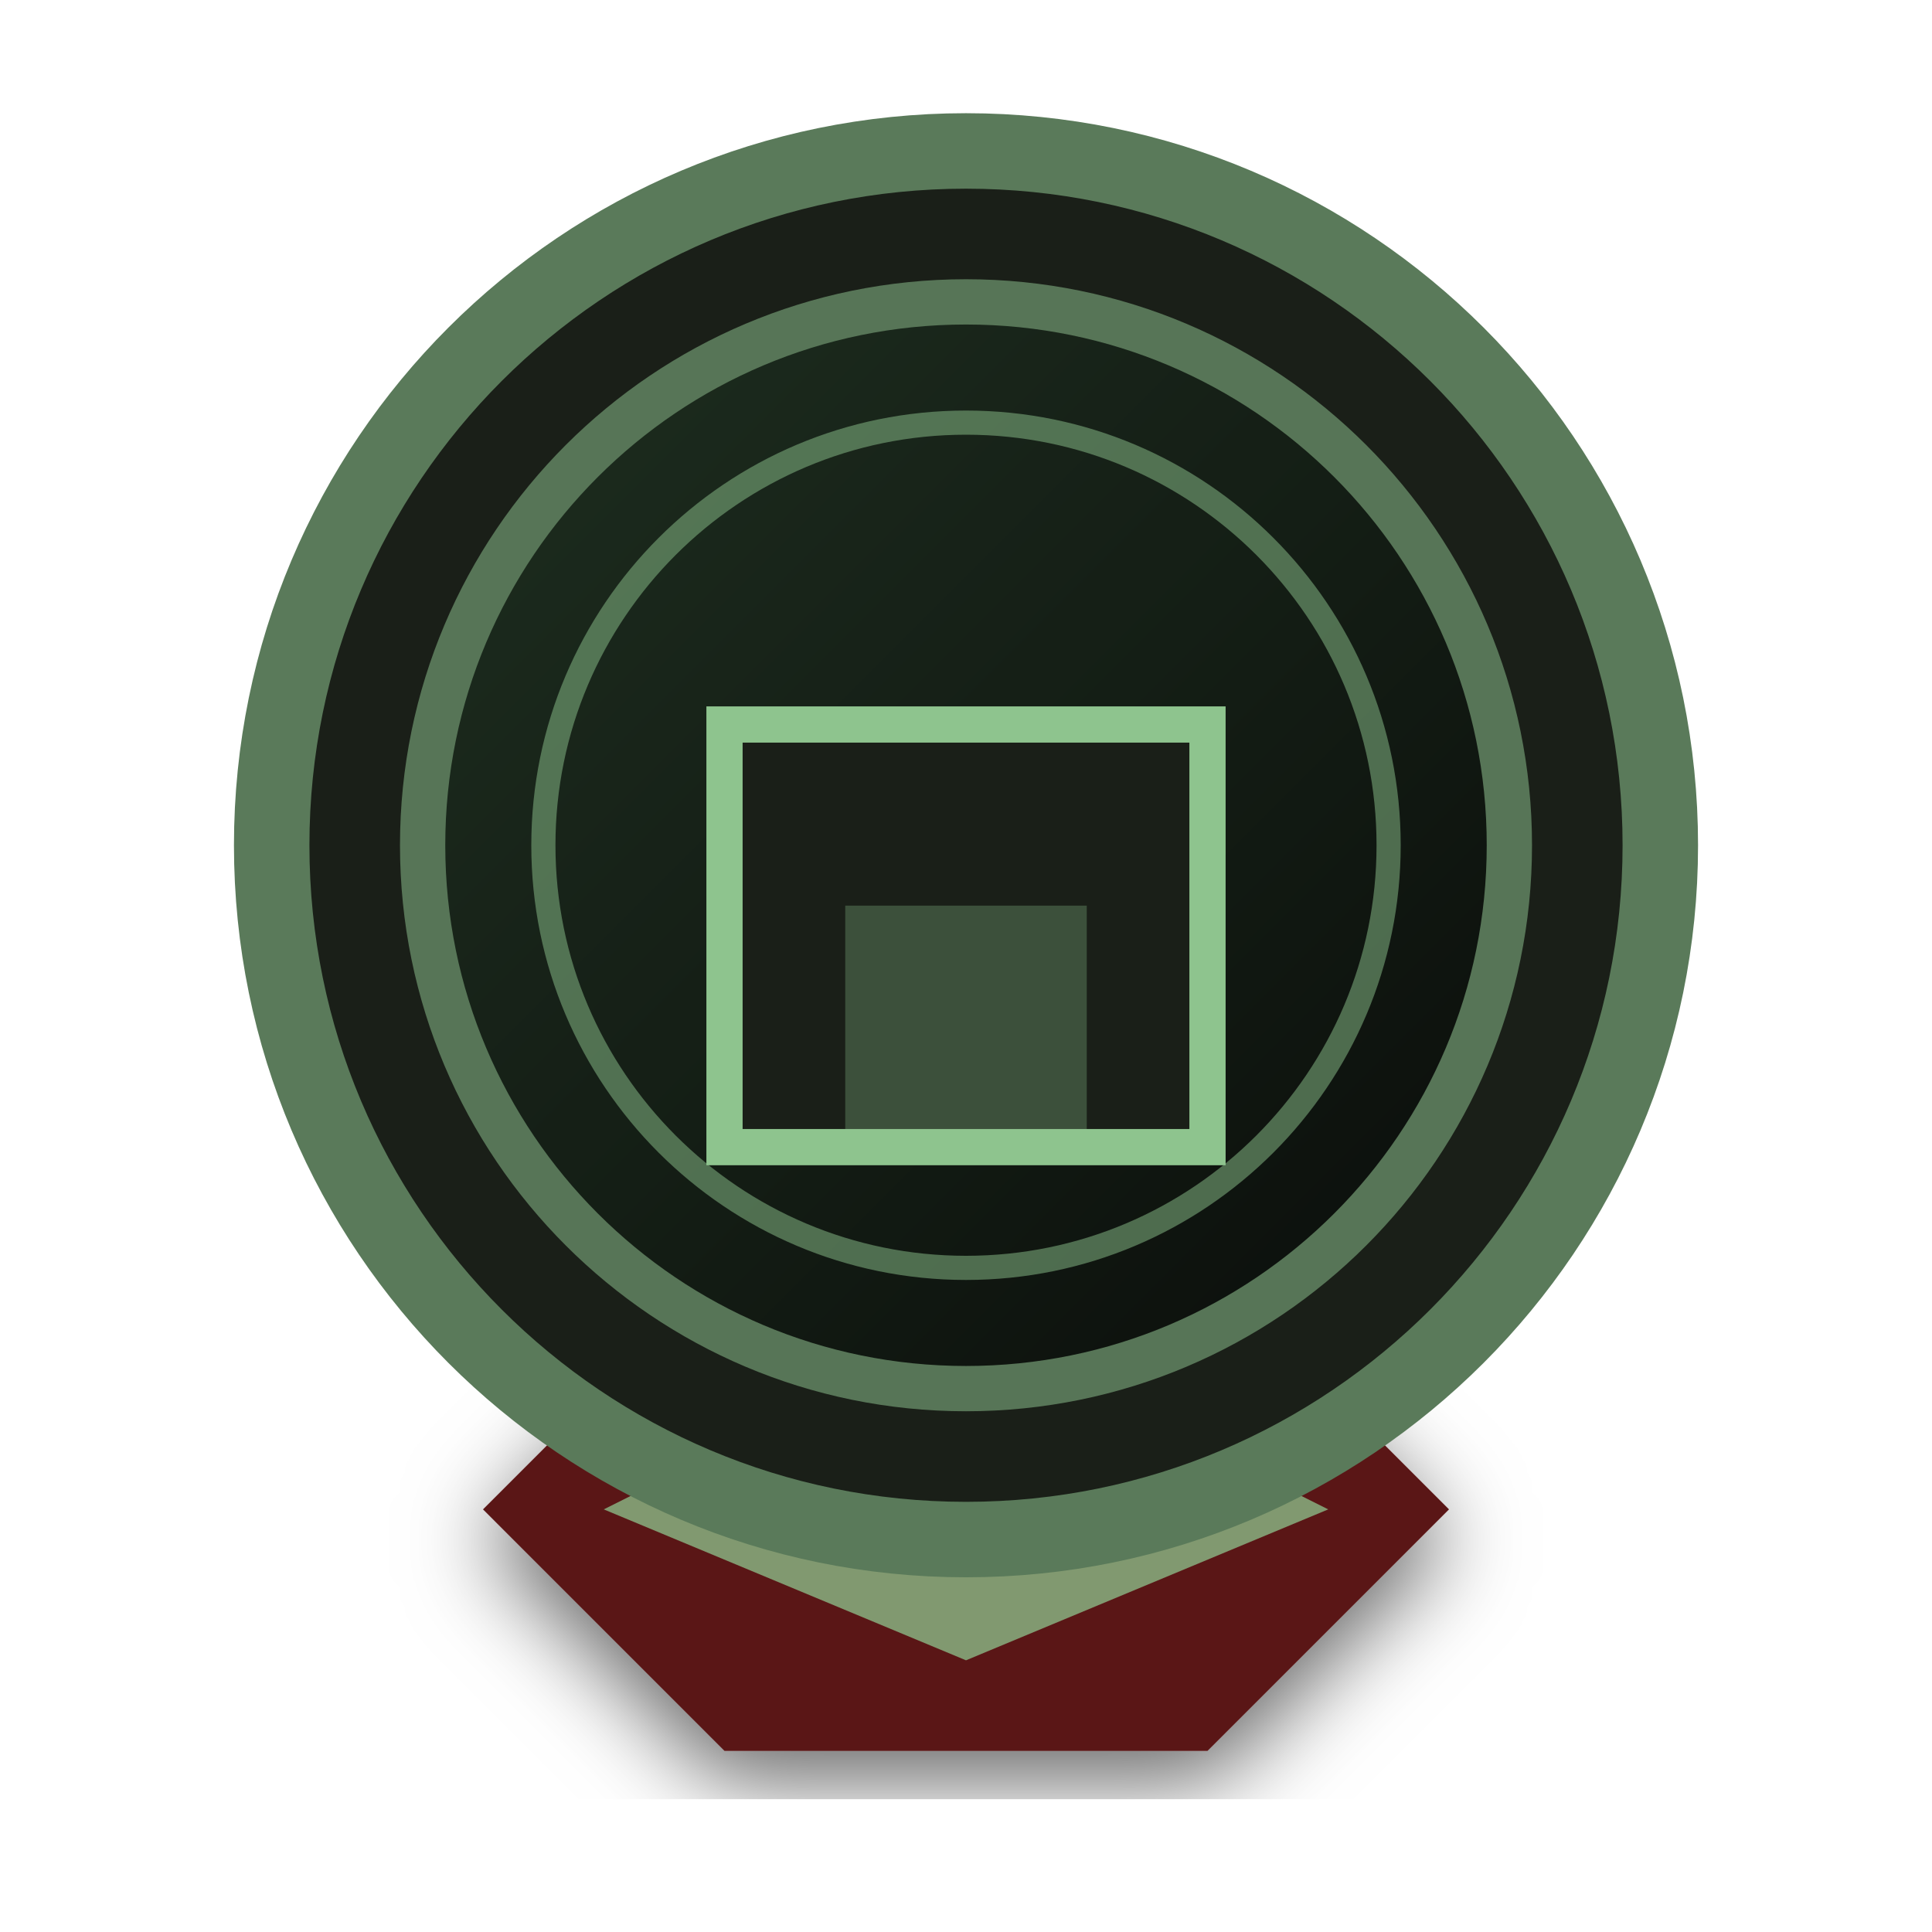
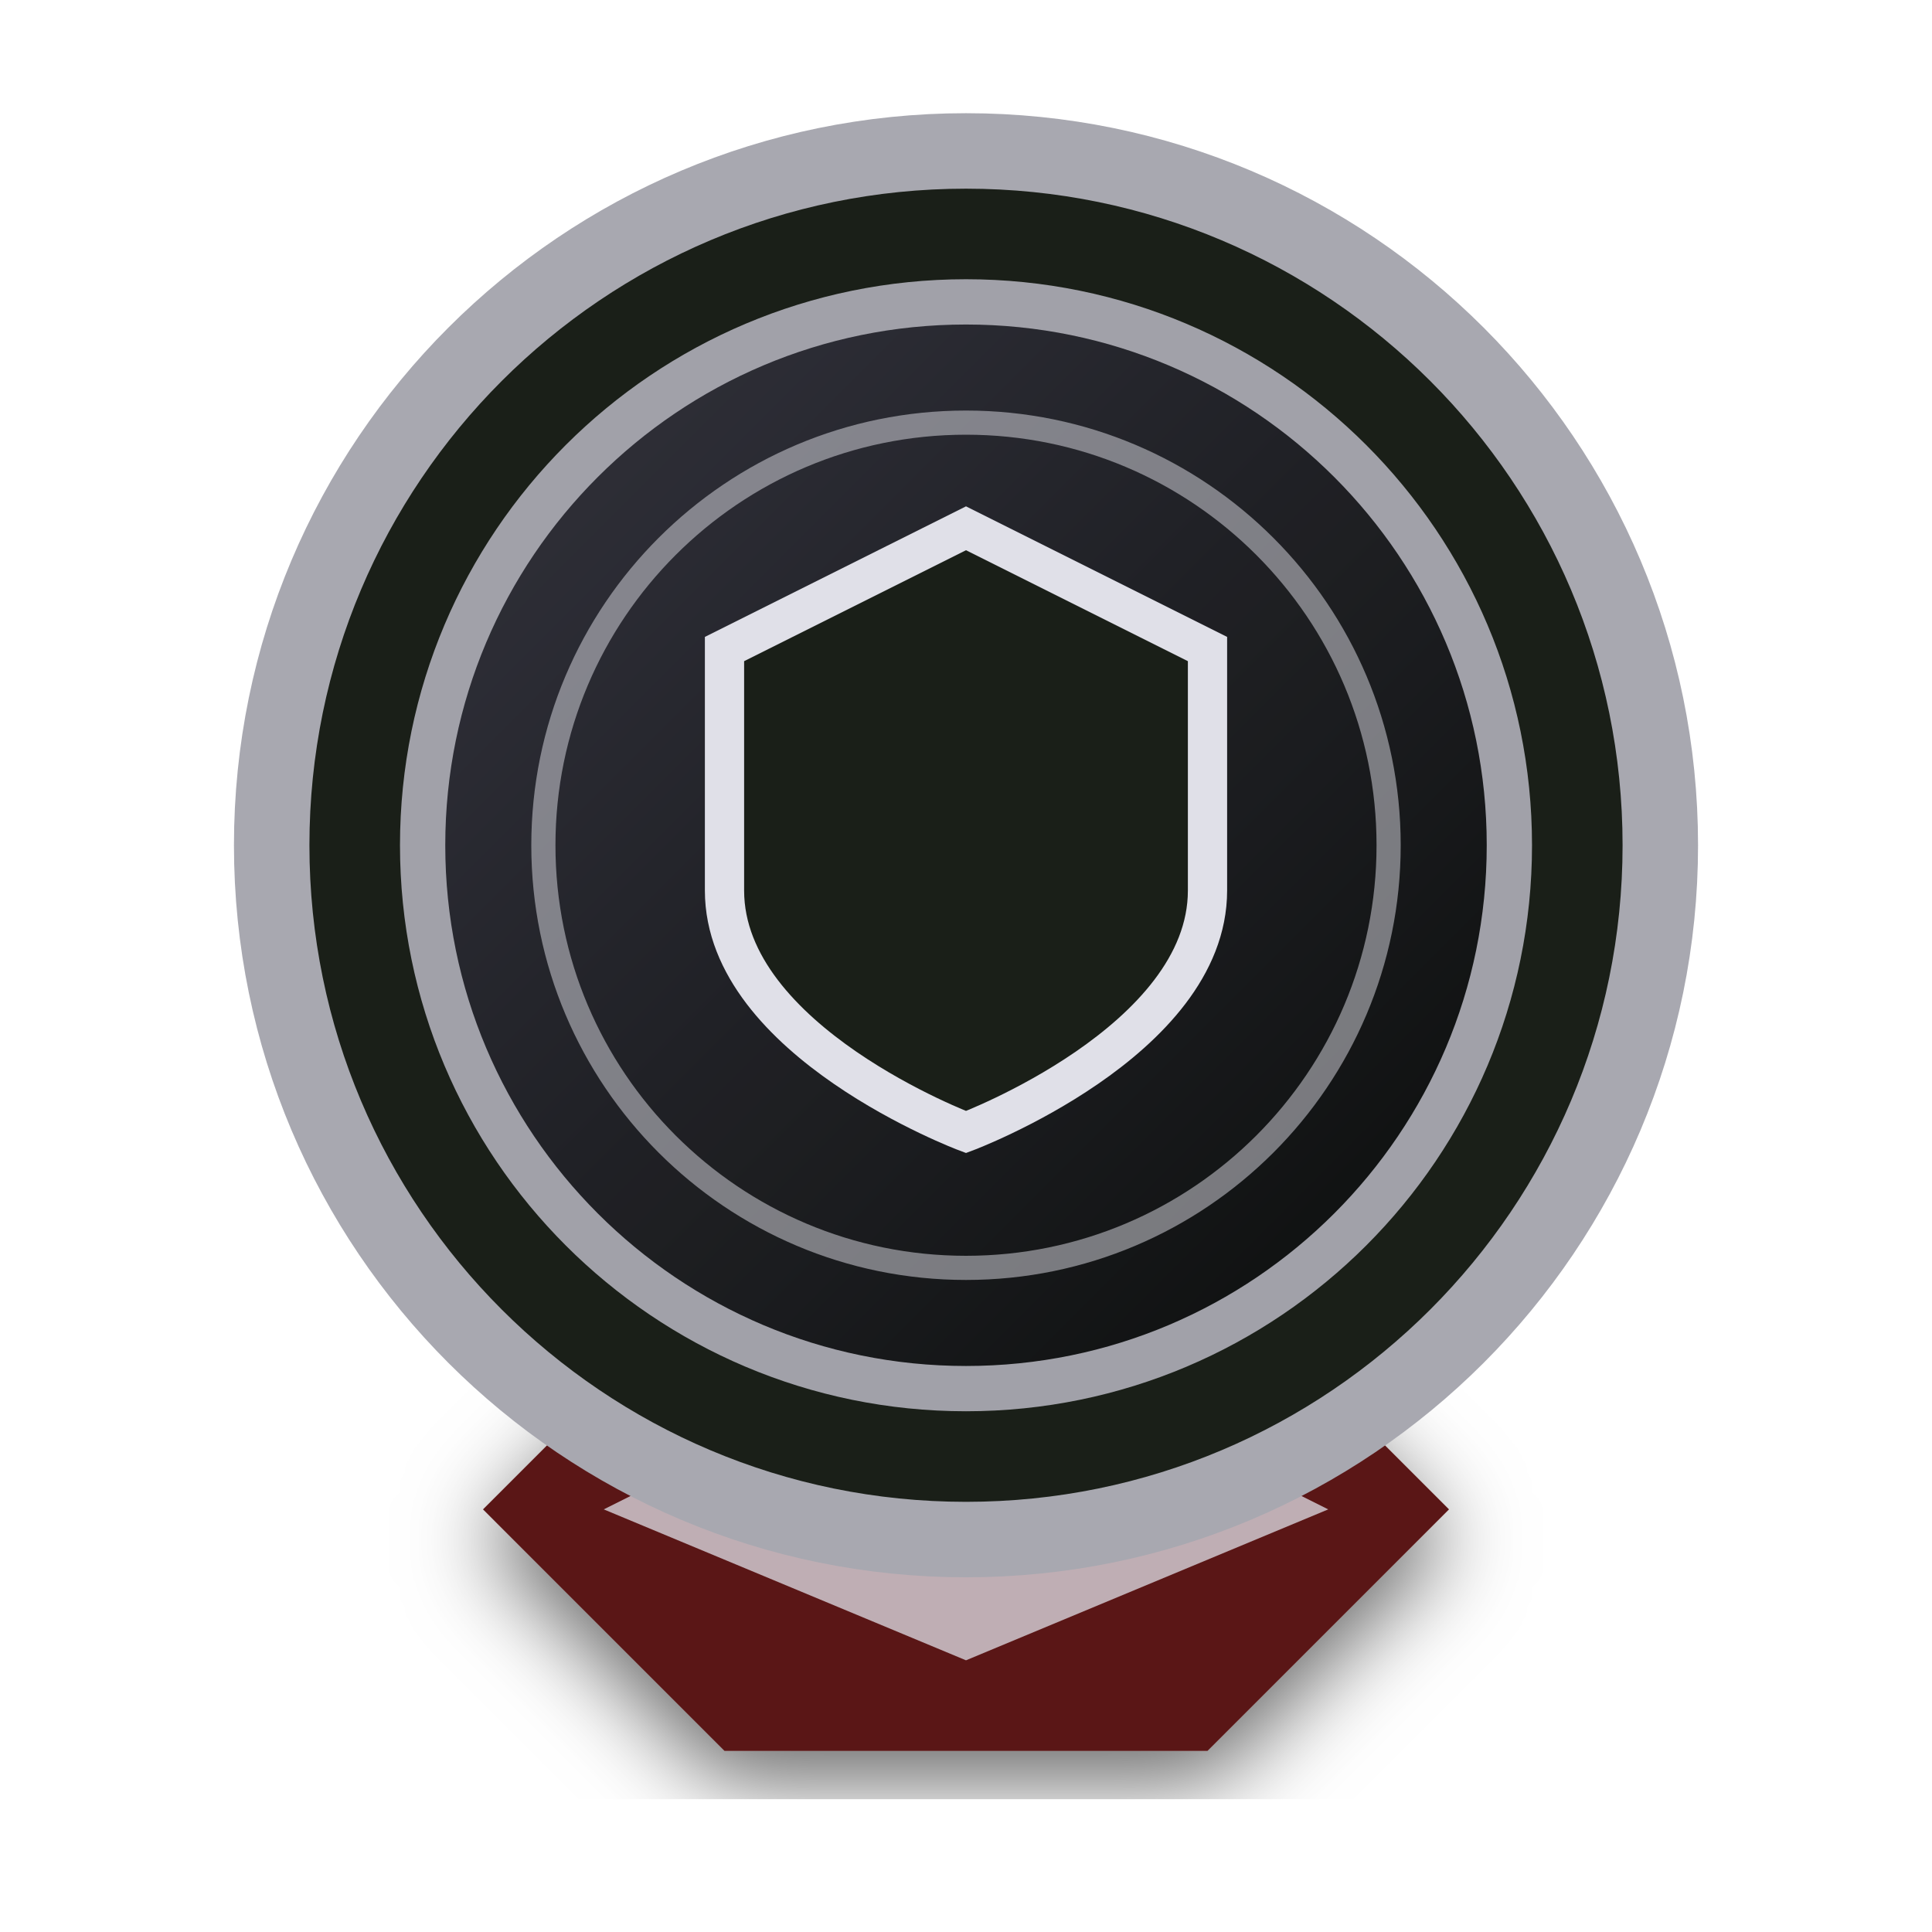
<svg xmlns="http://www.w3.org/2000/svg" viewBox="0 0 64 64" role="img">
  <defs>
-     <linearGradient id="glmg271" x1="0%" y1="0%" x2="100%" y2="100%">
-       <stop offset="0%" stop-color="#1e3020" />
+     <linearGradient id="gsilvershield" x1="0%" y1="0%" x2="100%" y2="100%">
+       <stop offset="0%" stop-color="#353540" />
      <stop offset="100%" stop-color="#0a0c0a" />
    </linearGradient>
-     <filter id="shglmg271">
+     <filter id="shgsilvershield">
      <feDropShadow dx="0" dy="1" stdDeviation="1.5" flood-color="#000" flood-opacity="0.6" />
    </filter>
  </defs>
-   <path d="M16 50 L24 42 L40 42 L48 50 L40 58 L24 58 Z" fill="#5a1818" filter="url(#shglmg271)" />
-   <path d="M20 50 L32 44 L44 50 L32 55 Z" fill="#8ec48e" opacity="0.75" />
-   <circle cx="32" cy="28" r="23" fill="#1a1f18" stroke="#5a7a5a" stroke-width="2.5" />
-   <circle cx="32" cy="28" r="18" fill="url(#glmg271)" stroke="#5a7a5a" stroke-width="1.5" opacity="0.95" />
-   <circle cx="32" cy="28" r="14" fill="none" stroke="#8ec48e" stroke-width="0.8" opacity="0.5" />
-   <rect x="24" y="24" width="16" height="14" fill="#1a1f18" stroke="#8ec48e" stroke-width="1.2" />
-   <rect x="28" y="30" width="8" height="8" fill="#8ec48e" opacity="0.3" />
+   <path d="M16 50 L24 42 L40 42 L48 50 L40 58 L24 58 Z" fill="#5a1818" filter="url(#shgsilvershield)" />
+   <path d="M20 50 L32 44 L44 50 L32 55 Z" fill="#e0e0e8" opacity="0.75" />
+   <circle cx="32" cy="28" r="23" fill="#1a1f18" stroke="#a8a8b0" stroke-width="2.5" />
+   <circle cx="32" cy="28" r="18" fill="url(#gsilvershield)" stroke="#a8a8b0" stroke-width="1.5" opacity="0.95" />
+   <circle cx="32" cy="28" r="14" fill="none" stroke="#e0e0e8" stroke-width="0.8" opacity="0.5" />
+   <g transform="translate(32, 27.5)">
+     <path d="M0,-10 L8,-6 V2 C8,7 0,10 0,10 C0,10 -8,7 -8,2 V-6 Z" fill="#1a1f18" stroke="#e0e0e8" stroke-width="1.3" />
+   </g>
</svg>
